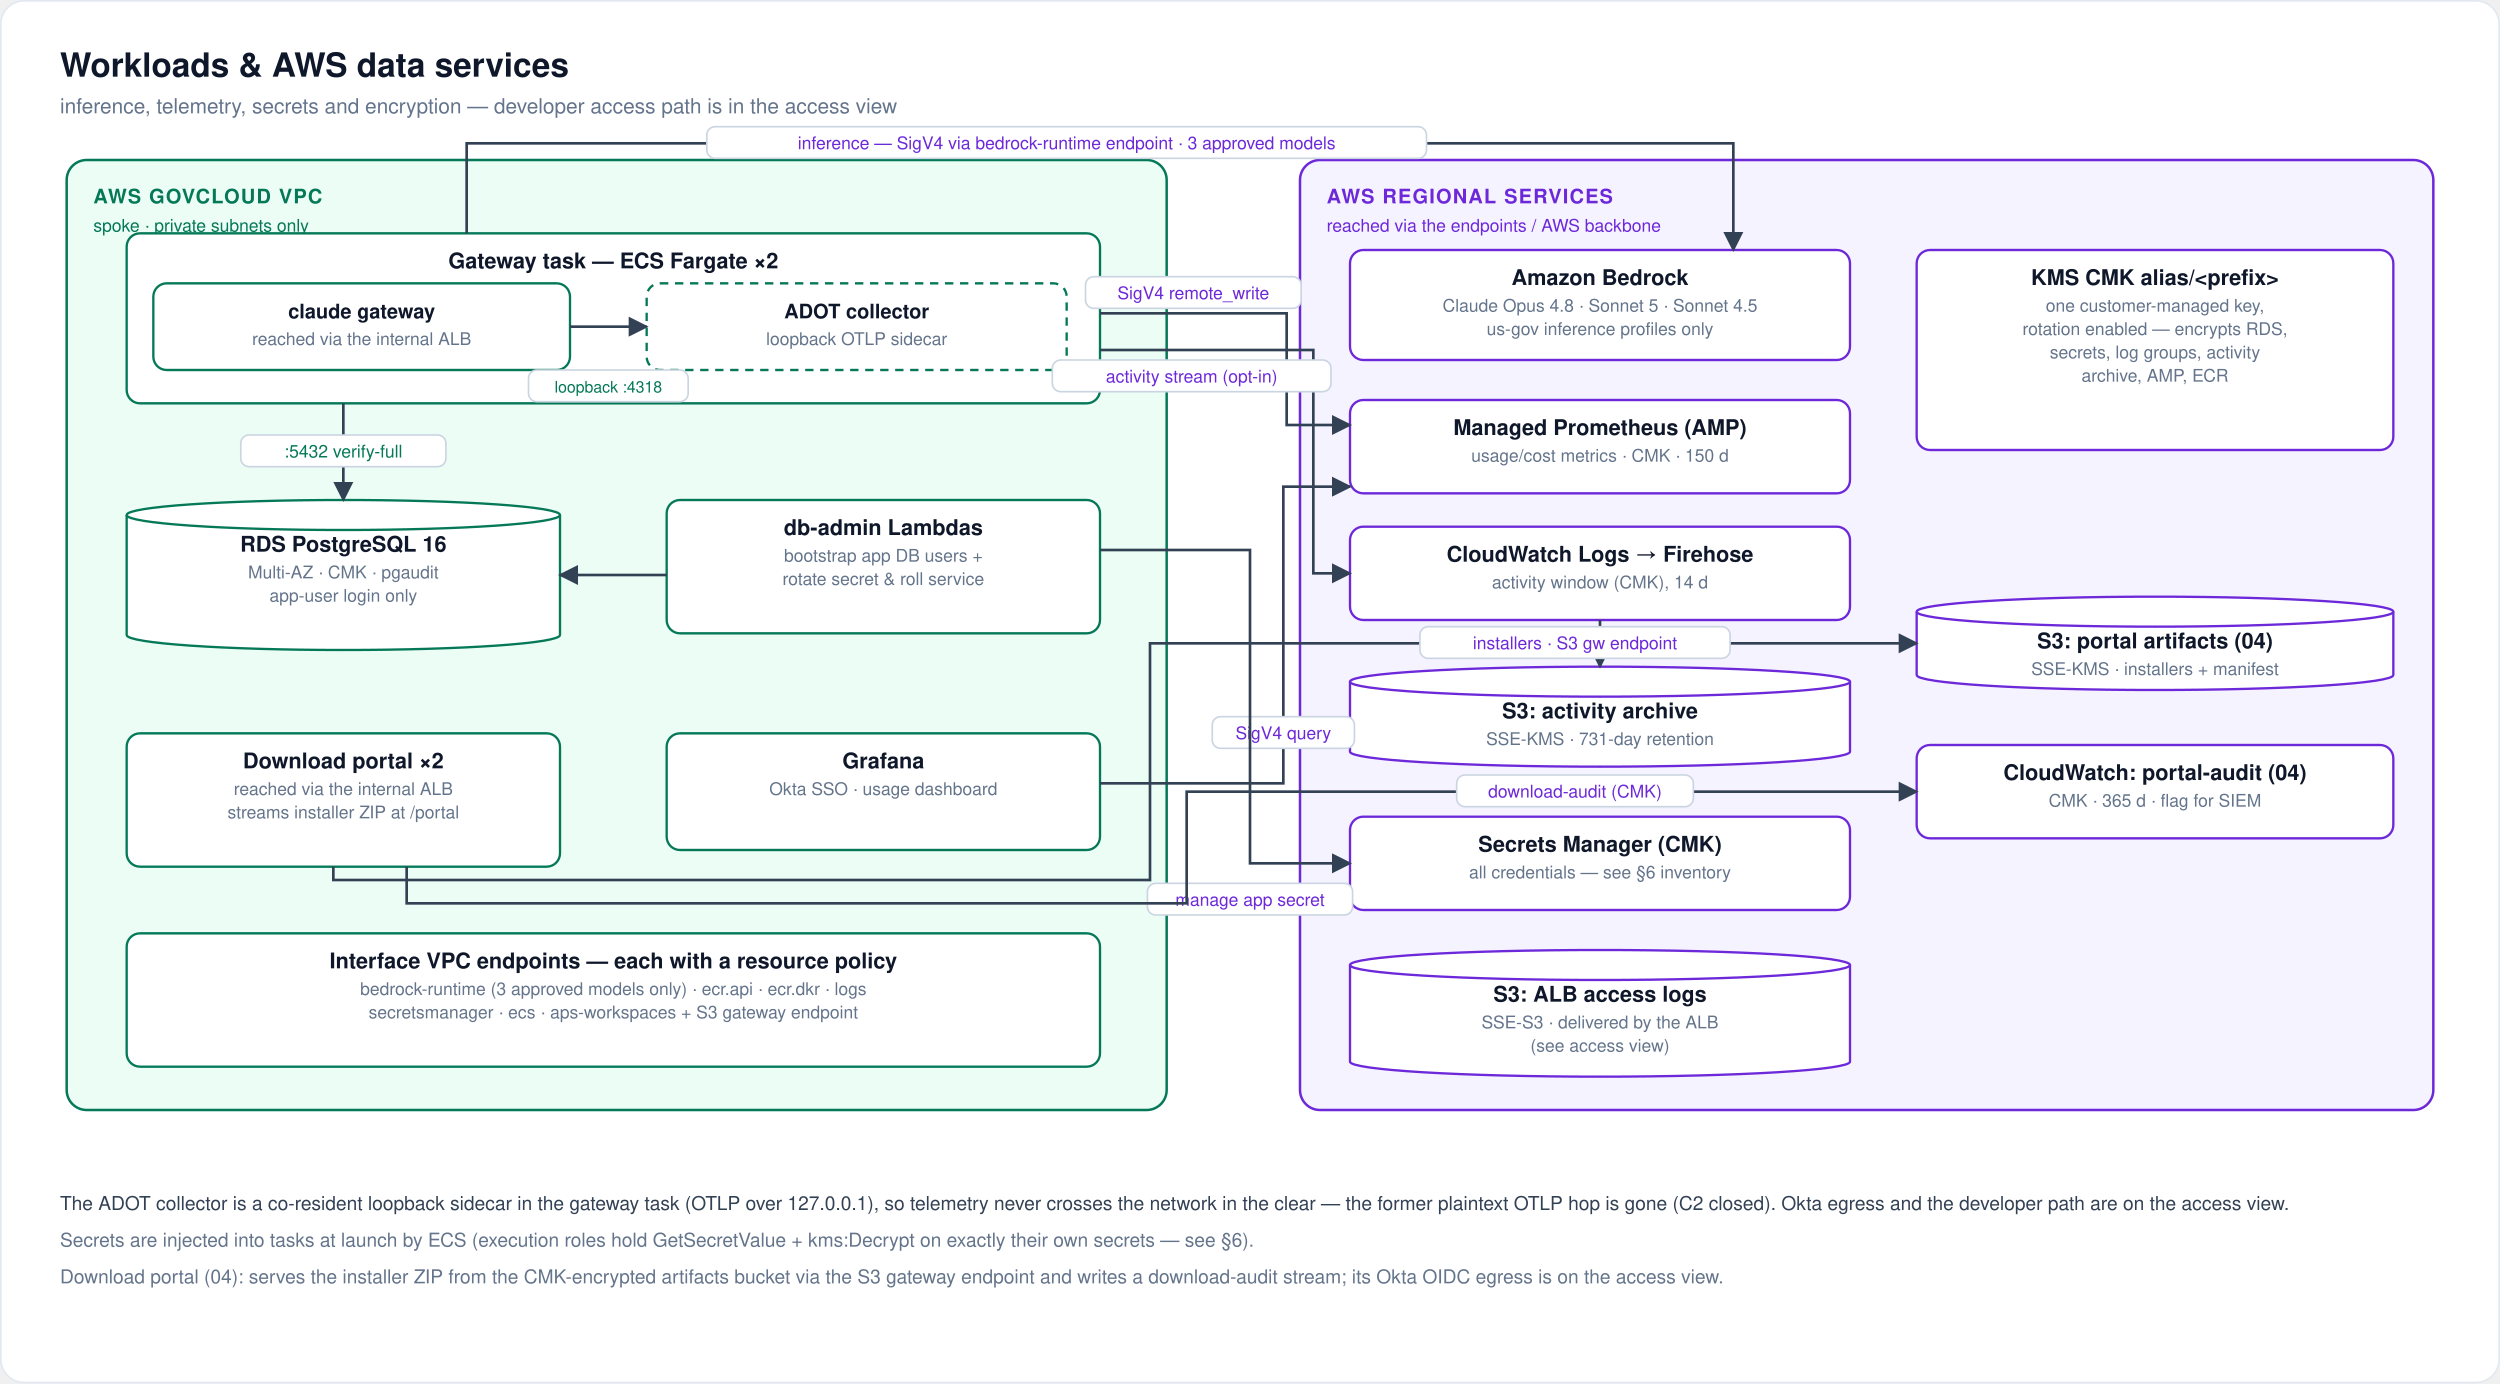
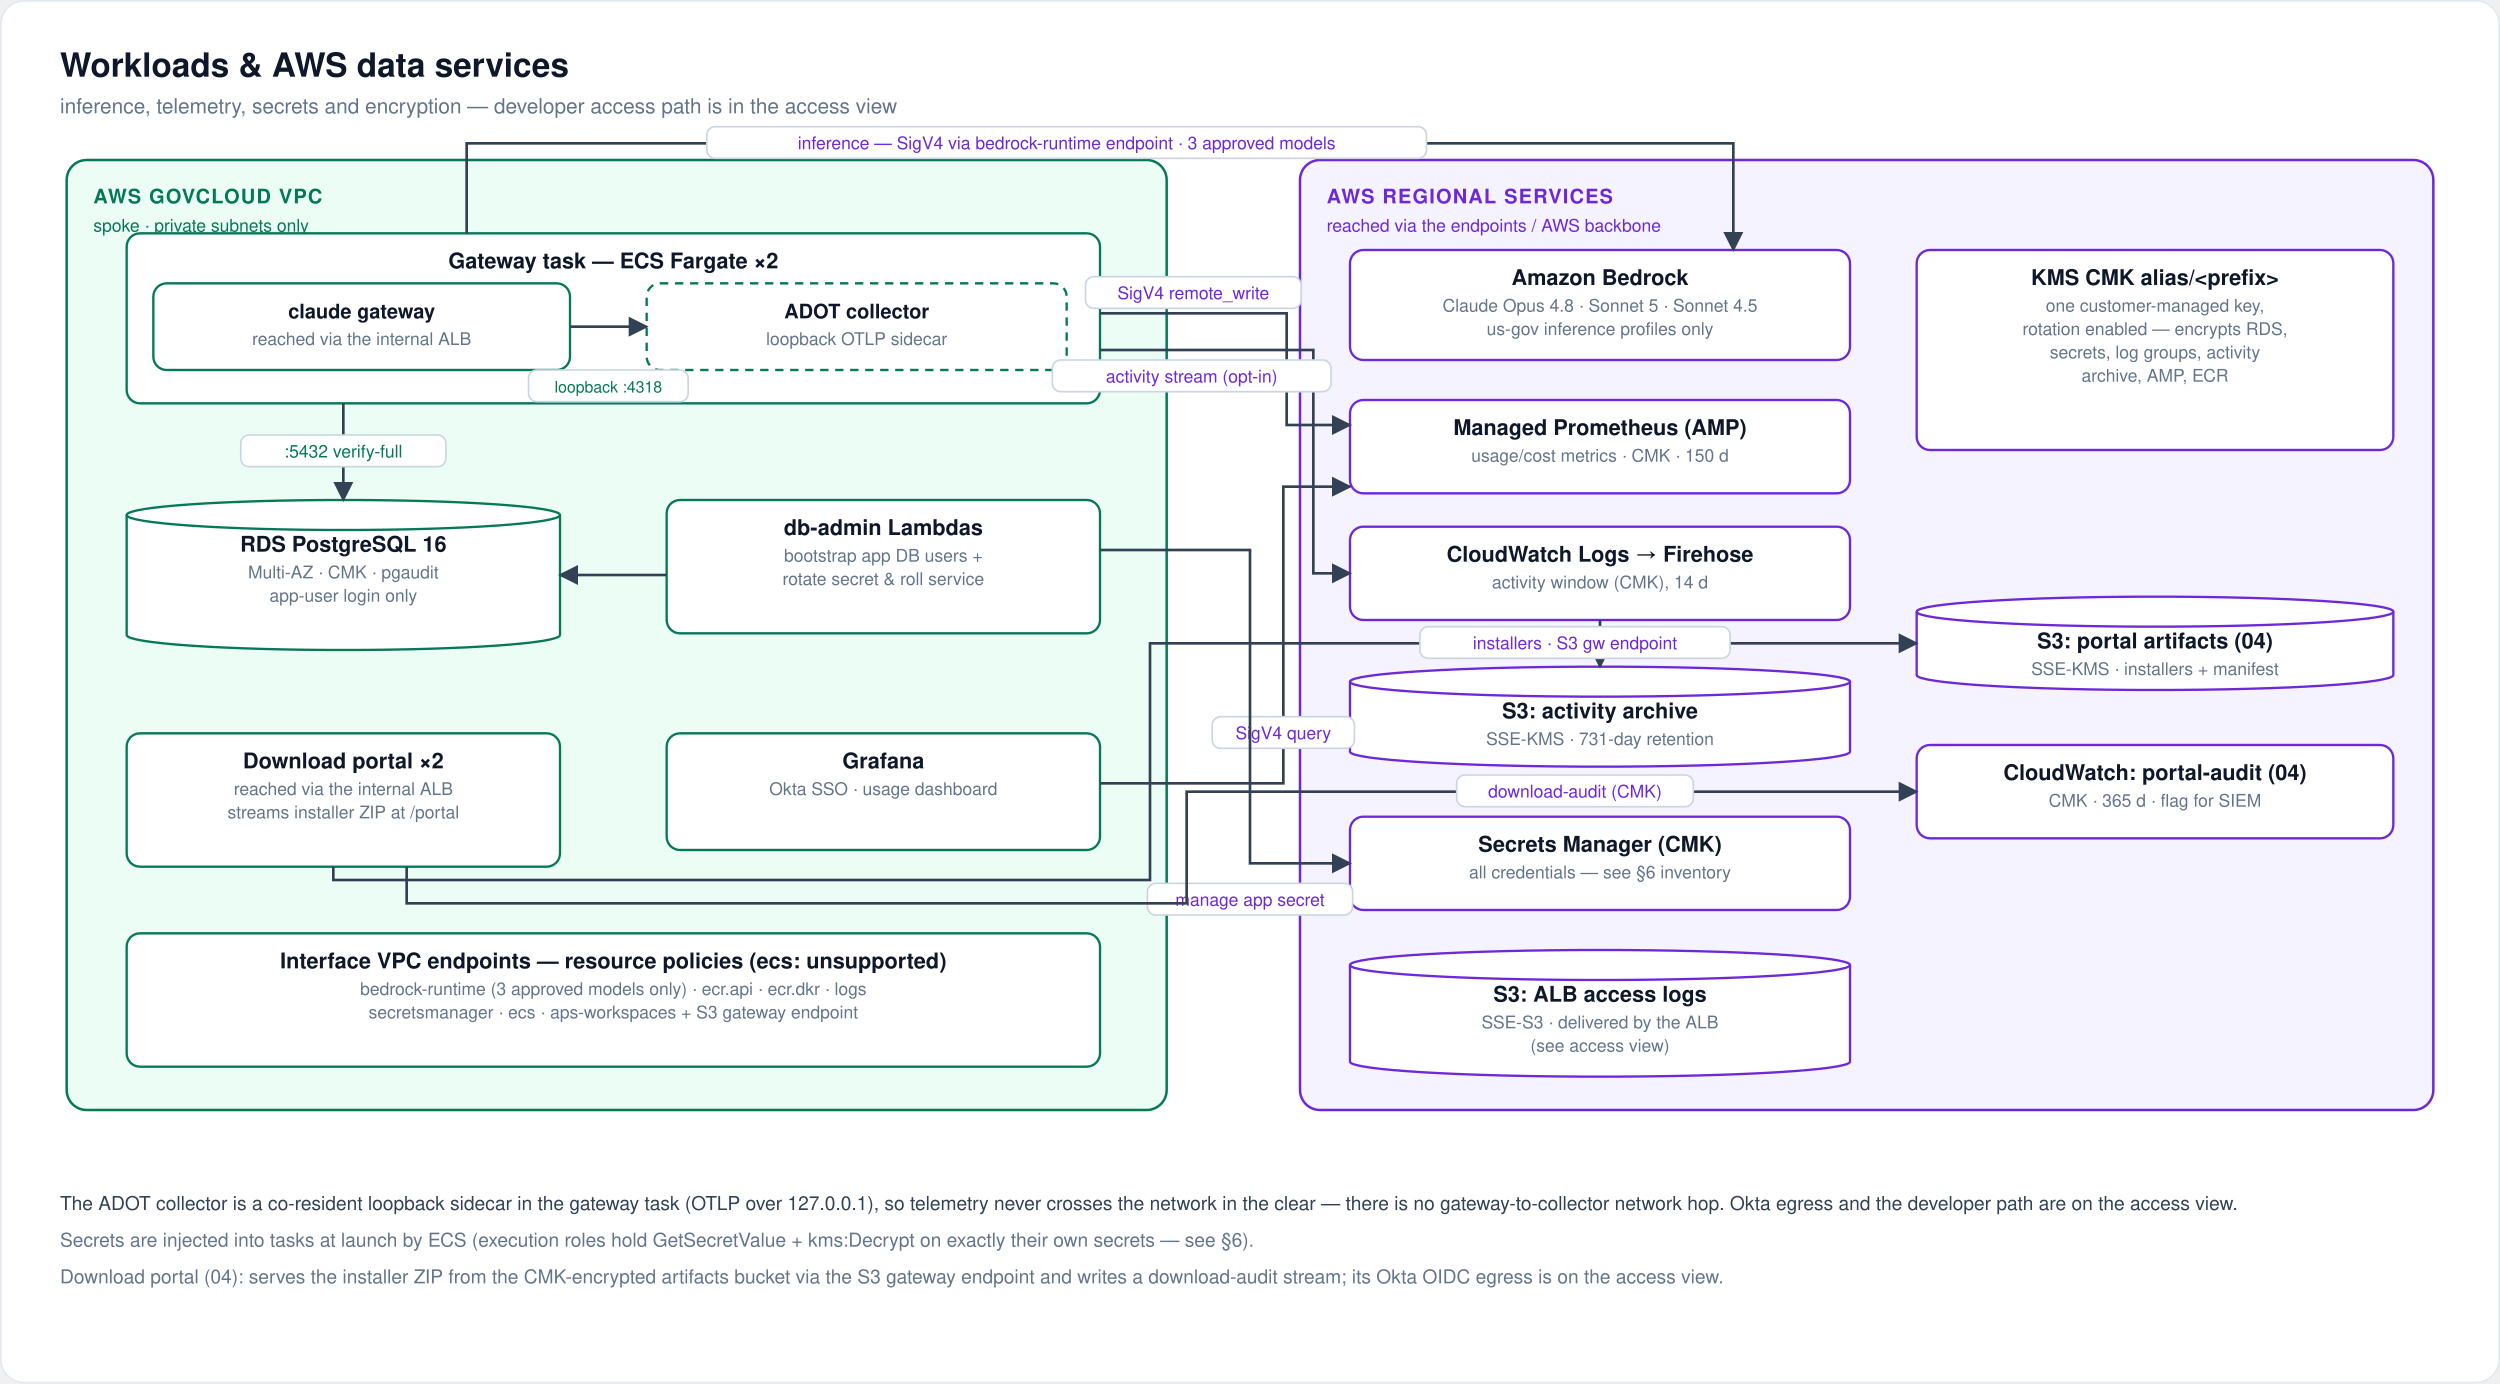
<svg xmlns="http://www.w3.org/2000/svg" width="1500" height="830" viewBox="0 0 1500 830">
  <defs>
    <marker id="arr" viewBox="0 0 10 10" refX="9" refY="5" markerWidth="7.5" markerHeight="7.5" orient="auto-start-reverse">
      <path d="M 0 0 L 10 5 L 0 10 z" fill="#334155" />
    </marker>
  </defs>
  <rect x="0.5" y="0.5" width="1499" height="829" rx="14" fill="#FFFFFF" stroke="#E2E8F0" />
  <text x="36" y="46" font-family="Helvetica, Arial, sans-serif" font-size="20" fill="#0F172A" font-weight="bold" text-anchor="start">Workloads &amp; AWS data services</text>
  <text x="36" y="68" font-family="Helvetica, Arial, sans-serif" font-size="12.5" fill="#64748B" font-weight="normal" text-anchor="start">inference, telemetry, secrets and encryption — developer access path is in the access view</text>
  <rect x="40" y="96" width="660" height="570" rx="12" fill="#ECFDF5" stroke="#047857" stroke-width="1.5" />
  <text x="56" y="122" font-family="Helvetica, Arial, sans-serif" font-size="12" fill="#047857" font-weight="bold" text-anchor="start" letter-spacing="0.06em">AWS GOVCLOUD VPC</text>
  <text x="56" y="139" font-family="Helvetica, Arial, sans-serif" font-size="10.5" fill="#047857" font-weight="normal" text-anchor="start">spoke · private subnets only</text>
  <rect x="76" y="140" width="584" height="102" rx="8" fill="#FFFFFF" stroke="#047857" stroke-width="1.4" />
  <text x="368.0" y="161" font-family="Helvetica, Arial, sans-serif" font-size="13" fill="#0F172A" font-weight="bold" text-anchor="middle">Gateway task — ECS Fargate ×2</text>
  <rect x="92" y="170" width="250" height="52" rx="8" fill="#FFFFFF" stroke="#047857" stroke-width="1.4" />
  <text x="217.0" y="191" font-family="Helvetica, Arial, sans-serif" font-size="12" fill="#0F172A" font-weight="bold" text-anchor="middle">claude gateway</text>
  <text x="217.0" y="207" font-family="Helvetica, Arial, sans-serif" font-size="10.5" fill="#64748B" font-weight="normal" text-anchor="middle">reached via the internal ALB</text>
  <rect x="388" y="170" width="252" height="52" rx="8" fill="#FFFFFF" stroke="#047857" stroke-width="1.4" stroke-dasharray="5 4" />
  <text x="514.0" y="191" font-family="Helvetica, Arial, sans-serif" font-size="12" fill="#0F172A" font-weight="bold" text-anchor="middle">ADOT collector</text>
  <text x="514.0" y="207" font-family="Helvetica, Arial, sans-serif" font-size="10.5" fill="#64748B" font-weight="normal" text-anchor="middle">loopback OTLP sidecar</text>
  <path d="M342 196 L388 196" fill="none" stroke="#334155" stroke-width="1.6" marker-end="url(#arr)" />
  <rect x="317.1" y="222" width="95.8" height="19" rx="5" fill="#FFFFFF" stroke="#CBD5E1" />
  <text x="365" y="235.5" font-family="Helvetica, Arial, sans-serif" font-size="9.5" fill="#047857" font-weight="normal" text-anchor="middle">loopback :4318</text>
  <path d="M76 309 a 130.0 9 0 0 1 260 0 v 72 a 130.0 9 0 0 1 -260 0 Z" fill="#FFFFFF" stroke="#047857" stroke-width="1.4" />
  <path d="M76 309 a 130.0 9 0 0 0 260 0" fill="none" stroke="#047857" stroke-width="1.4" />
  <text x="206.0" y="331" font-family="Helvetica, Arial, sans-serif" font-size="13" fill="#0F172A" font-weight="bold" text-anchor="middle">RDS PostgreSQL 16</text>
  <text x="206.0" y="347" font-family="Helvetica, Arial, sans-serif" font-size="10.5" fill="#64748B" font-weight="normal" text-anchor="middle">Multi-AZ · CMK · pgaudit</text>
  <text x="206.0" y="361" font-family="Helvetica, Arial, sans-serif" font-size="10.5" fill="#64748B" font-weight="normal" text-anchor="middle">app-user login only</text>
  <rect x="400" y="300" width="260" height="80" rx="8" fill="#FFFFFF" stroke="#047857" stroke-width="1.4" />
  <text x="530.0" y="321" font-family="Helvetica, Arial, sans-serif" font-size="13" fill="#0F172A" font-weight="bold" text-anchor="middle">db-admin Lambdas</text>
  <text x="530.0" y="337" font-family="Helvetica, Arial, sans-serif" font-size="10.5" fill="#64748B" font-weight="normal" text-anchor="middle">bootstrap app DB users +</text>
  <text x="530.0" y="351" font-family="Helvetica, Arial, sans-serif" font-size="10.5" fill="#64748B" font-weight="normal" text-anchor="middle">rotate secret &amp; roll service</text>
  <rect x="400" y="440" width="260" height="70" rx="8" fill="#FFFFFF" stroke="#047857" stroke-width="1.4" />
  <text x="530.0" y="461" font-family="Helvetica, Arial, sans-serif" font-size="13" fill="#0F172A" font-weight="bold" text-anchor="middle">Grafana</text>
  <text x="530.0" y="477" font-family="Helvetica, Arial, sans-serif" font-size="10.5" fill="#64748B" font-weight="normal" text-anchor="middle">Okta SSO · usage dashboard</text>
  <rect x="76" y="440" width="260" height="80" rx="8" fill="#FFFFFF" stroke="#047857" stroke-width="1.4" />
  <text x="206.0" y="461" font-family="Helvetica, Arial, sans-serif" font-size="13" fill="#0F172A" font-weight="bold" text-anchor="middle">Download portal ×2</text>
  <text x="206.0" y="477" font-family="Helvetica, Arial, sans-serif" font-size="10.5" fill="#64748B" font-weight="normal" text-anchor="middle">reached via the internal ALB</text>
  <text x="206.0" y="491" font-family="Helvetica, Arial, sans-serif" font-size="10.5" fill="#64748B" font-weight="normal" text-anchor="middle">streams installer ZIP at /portal</text>
  <rect x="76" y="560" width="584" height="80" rx="8" fill="#FFFFFF" stroke="#047857" stroke-width="1.4" />
-   <text x="368.0" y="581" font-family="Helvetica, Arial, sans-serif" font-size="13" fill="#0F172A" font-weight="bold" text-anchor="middle">Interface VPC endpoints — each with a resource policy</text>
+   <text x="368.0" y="581" font-family="Helvetica, Arial, sans-serif" font-size="13" fill="#0F172A" font-weight="bold" text-anchor="middle">Interface VPC endpoints — resource policies (ecs: unsupported)</text>
  <text x="368.0" y="597" font-family="Helvetica, Arial, sans-serif" font-size="10.5" fill="#64748B" font-weight="normal" text-anchor="middle">bedrock-runtime (3 approved models only) · ecr.api · ecr.dkr · logs</text>
  <text x="368.0" y="611" font-family="Helvetica, Arial, sans-serif" font-size="10.5" fill="#64748B" font-weight="normal" text-anchor="middle">secretsmanager · ecs · aps-workspaces  +  S3 gateway endpoint</text>
  <rect x="780" y="96" width="680" height="570" rx="12" fill="#F5F3FF" stroke="#6D28D9" stroke-width="1.5" />
  <text x="796" y="122" font-family="Helvetica, Arial, sans-serif" font-size="12" fill="#6D28D9" font-weight="bold" text-anchor="start" letter-spacing="0.06em">AWS REGIONAL SERVICES</text>
  <text x="796" y="139" font-family="Helvetica, Arial, sans-serif" font-size="10.5" fill="#6D28D9" font-weight="normal" text-anchor="start">reached via the endpoints / AWS backbone</text>
  <rect x="810" y="150" width="300" height="66" rx="8" fill="#FFFFFF" stroke="#6D28D9" stroke-width="1.4" />
  <text x="960.0" y="171" font-family="Helvetica, Arial, sans-serif" font-size="13" fill="#0F172A" font-weight="bold" text-anchor="middle">Amazon Bedrock</text>
  <text x="960.0" y="187" font-family="Helvetica, Arial, sans-serif" font-size="10.5" fill="#64748B" font-weight="normal" text-anchor="middle">Claude Opus 4.8 · Sonnet 5 · Sonnet 4.5</text>
  <text x="960.0" y="201" font-family="Helvetica, Arial, sans-serif" font-size="10.5" fill="#64748B" font-weight="normal" text-anchor="middle">us-gov inference profiles only</text>
  <rect x="810" y="240" width="300" height="56" rx="8" fill="#FFFFFF" stroke="#6D28D9" stroke-width="1.4" />
  <text x="960.0" y="261" font-family="Helvetica, Arial, sans-serif" font-size="13" fill="#0F172A" font-weight="bold" text-anchor="middle">Managed Prometheus (AMP)</text>
  <text x="960.0" y="277" font-family="Helvetica, Arial, sans-serif" font-size="10.5" fill="#64748B" font-weight="normal" text-anchor="middle">usage/cost metrics · CMK · 150 d</text>
  <rect x="810" y="316" width="300" height="56" rx="8" fill="#FFFFFF" stroke="#6D28D9" stroke-width="1.4" />
  <text x="960.0" y="337" font-family="Helvetica, Arial, sans-serif" font-size="13" fill="#0F172A" font-weight="bold" text-anchor="middle">CloudWatch Logs → Firehose</text>
  <text x="960.0" y="353" font-family="Helvetica, Arial, sans-serif" font-size="10.5" fill="#64748B" font-weight="normal" text-anchor="middle">activity window (CMK), 14 d</text>
  <path d="M810 409 a 150.0 9 0 0 1 300 0 v 42 a 150.0 9 0 0 1 -300 0 Z" fill="#FFFFFF" stroke="#6D28D9" stroke-width="1.4" />
  <path d="M810 409 a 150.0 9 0 0 0 300 0" fill="none" stroke="#6D28D9" stroke-width="1.4" />
  <text x="960.0" y="431" font-family="Helvetica, Arial, sans-serif" font-size="13" fill="#0F172A" font-weight="bold" text-anchor="middle">S3: activity archive</text>
  <text x="960.0" y="447" font-family="Helvetica, Arial, sans-serif" font-size="10.5" fill="#64748B" font-weight="normal" text-anchor="middle">SSE-KMS · 731-day retention</text>
  <rect x="810" y="490" width="300" height="56" rx="8" fill="#FFFFFF" stroke="#6D28D9" stroke-width="1.4" />
  <text x="960.0" y="511" font-family="Helvetica, Arial, sans-serif" font-size="13" fill="#0F172A" font-weight="bold" text-anchor="middle">Secrets Manager (CMK)</text>
  <text x="960.0" y="527" font-family="Helvetica, Arial, sans-serif" font-size="10.5" fill="#64748B" font-weight="normal" text-anchor="middle">all credentials — see §6 inventory</text>
  <path d="M810 579 a 150.0 9 0 0 1 300 0 v 58 a 150.0 9 0 0 1 -300 0 Z" fill="#FFFFFF" stroke="#6D28D9" stroke-width="1.4" />
  <path d="M810 579 a 150.0 9 0 0 0 300 0" fill="none" stroke="#6D28D9" stroke-width="1.4" />
  <text x="960.0" y="601" font-family="Helvetica, Arial, sans-serif" font-size="13" fill="#0F172A" font-weight="bold" text-anchor="middle">S3: ALB access logs</text>
  <text x="960.0" y="617" font-family="Helvetica, Arial, sans-serif" font-size="10.5" fill="#64748B" font-weight="normal" text-anchor="middle">SSE-S3 · delivered by the ALB</text>
  <text x="960.0" y="631" font-family="Helvetica, Arial, sans-serif" font-size="10.5" fill="#64748B" font-weight="normal" text-anchor="middle">(see access view)</text>
  <rect x="1150" y="150" width="286" height="120" rx="8" fill="#FFFFFF" stroke="#6D28D9" stroke-width="1.4" />
  <text x="1293.0" y="171" font-family="Helvetica, Arial, sans-serif" font-size="13" fill="#0F172A" font-weight="bold" text-anchor="middle">KMS CMK  alias/&lt;prefix&gt;</text>
  <text x="1293.0" y="187" font-family="Helvetica, Arial, sans-serif" font-size="10.5" fill="#64748B" font-weight="normal" text-anchor="middle">one customer-managed key,</text>
  <text x="1293.0" y="201" font-family="Helvetica, Arial, sans-serif" font-size="10.5" fill="#64748B" font-weight="normal" text-anchor="middle">rotation enabled — encrypts RDS,</text>
  <text x="1293.0" y="215" font-family="Helvetica, Arial, sans-serif" font-size="10.5" fill="#64748B" font-weight="normal" text-anchor="middle">secrets, log groups, activity</text>
  <text x="1293.0" y="229" font-family="Helvetica, Arial, sans-serif" font-size="10.5" fill="#64748B" font-weight="normal" text-anchor="middle">archive, AMP, ECR</text>
  <path d="M1150 367 a 143.0 9 0 0 1 286 0 v 38 a 143.0 9 0 0 1 -286 0 Z" fill="#FFFFFF" stroke="#6D28D9" stroke-width="1.4" />
  <path d="M1150 367 a 143.0 9 0 0 0 286 0" fill="none" stroke="#6D28D9" stroke-width="1.4" />
  <text x="1293.0" y="389" font-family="Helvetica, Arial, sans-serif" font-size="13" fill="#0F172A" font-weight="bold" text-anchor="middle">S3: portal artifacts (04)</text>
  <text x="1293.0" y="405" font-family="Helvetica, Arial, sans-serif" font-size="10.5" fill="#64748B" font-weight="normal" text-anchor="middle">SSE-KMS · installers + manifest</text>
  <rect x="1150" y="447" width="286" height="56" rx="8" fill="#FFFFFF" stroke="#6D28D9" stroke-width="1.4" />
  <text x="1293.0" y="468" font-family="Helvetica, Arial, sans-serif" font-size="13" fill="#0F172A" font-weight="bold" text-anchor="middle">CloudWatch: portal-audit (04)</text>
  <text x="1293.0" y="484" font-family="Helvetica, Arial, sans-serif" font-size="10.5" fill="#64748B" font-weight="normal" text-anchor="middle">CMK · 365 d · flag for SIEM</text>
  <path d="M280 140 L280 86 L1040 86 L1040 150" fill="none" stroke="#334155" stroke-width="1.6" marker-end="url(#arr)" />
  <rect x="424.1" y="76" width="431.8" height="19" rx="5" fill="#FFFFFF" stroke="#CBD5E1" />
  <text x="640" y="89.5" font-family="Helvetica, Arial, sans-serif" font-size="10.5" fill="#6D28D9" font-weight="normal" text-anchor="middle">inference — SigV4 via bedrock-runtime endpoint · 3 approved models</text>
  <path d="M660 188 L772 188 L772 255 L810 255" fill="none" stroke="#334155" stroke-width="1.6" marker-end="url(#arr)" />
  <rect x="651.3" y="166" width="129.4" height="19" rx="5" fill="#FFFFFF" stroke="#CBD5E1" />
  <text x="716" y="179.5" font-family="Helvetica, Arial, sans-serif" font-size="10.5" fill="#6D28D9" font-weight="normal" text-anchor="middle">SigV4 remote_write</text>
  <path d="M660 210 L788 210 L788 344 L810 344" fill="none" stroke="#334155" stroke-width="1.6" marker-end="url(#arr)" />
  <rect x="631.4" y="216" width="167.2" height="19" rx="5" fill="#FFFFFF" stroke="#CBD5E1" />
  <text x="715" y="229.5" font-family="Helvetica, Arial, sans-serif" font-size="10.5" fill="#6D28D9" font-weight="normal" text-anchor="middle">activity stream (opt-in)</text>
  <path d="M960 372 L960 400" fill="none" stroke="#334155" stroke-width="1.6" marker-end="url(#arr)" />
  <path d="M660 470 L770 470 L770 292 L810 292" fill="none" stroke="#334155" stroke-width="1.6" marker-end="url(#arr)" />
  <rect x="727.35" y="430" width="85.3" height="19" rx="5" fill="#FFFFFF" stroke="#CBD5E1" />
  <text x="770" y="443.5" font-family="Helvetica, Arial, sans-serif" font-size="10.5" fill="#6D28D9" font-weight="normal" text-anchor="middle">SigV4 query</text>
  <path d="M206 242 L206 300" fill="none" stroke="#334155" stroke-width="1.6" marker-end="url(#arr)" />
  <rect x="144.45" y="261" width="123.1" height="19" rx="5" fill="#FFFFFF" stroke="#CBD5E1" />
  <text x="206" y="274.5" font-family="Helvetica, Arial, sans-serif" font-size="10.5" fill="#047857" font-weight="normal" text-anchor="middle">:5432 verify-full</text>
  <path d="M400 345 L336 345" fill="none" stroke="#334155" stroke-width="1.6" marker-end="url(#arr)" />
  <path d="M660 330 L750 330 L750 518 L810 518" fill="none" stroke="#334155" stroke-width="1.6" marker-end="url(#arr)" />
  <rect x="688.45" y="530" width="123.1" height="19" rx="5" fill="#FFFFFF" stroke="#CBD5E1" />
  <text x="750" y="543.5" font-family="Helvetica, Arial, sans-serif" font-size="10.5" fill="#6D28D9" font-weight="normal" text-anchor="middle">manage app secret</text>
  <path d="M200 520 L200 528 L690 528 L690 386 L1150 386" fill="none" stroke="#334155" stroke-width="1.6" marker-end="url(#arr)" />
  <rect x="851.95" y="376" width="186.1" height="19" rx="5" fill="#FFFFFF" stroke="#CBD5E1" />
  <text x="945" y="389.5" font-family="Helvetica, Arial, sans-serif" font-size="10.5" fill="#6D28D9" font-weight="normal" text-anchor="middle">installers · S3 gw endpoint</text>
  <path d="M244 520 L244 542 L712 542 L712 475 L1150 475" fill="none" stroke="#334155" stroke-width="1.6" marker-end="url(#arr)" />
  <rect x="874.0" y="465" width="142.0" height="19" rx="5" fill="#FFFFFF" stroke="#CBD5E1" />
  <text x="945" y="478.5" font-family="Helvetica, Arial, sans-serif" font-size="10.5" fill="#6D28D9" font-weight="normal" text-anchor="middle">download-audit (CMK)</text>
-   <text x="36" y="726" font-family="Helvetica, Arial, sans-serif" font-size="11.5" fill="#334155" font-weight="normal" text-anchor="start">The ADOT collector is a co-resident loopback sidecar in the gateway task (OTLP over 127.0.0.1), so telemetry never crosses the network in the clear — the former plaintext OTLP hop is gone (C2 closed). Okta egress and the developer path are on the access view.</text>
+   <text x="36" y="726" font-family="Helvetica, Arial, sans-serif" font-size="11.5" fill="#334155" font-weight="normal" text-anchor="start">The ADOT collector is a co-resident loopback sidecar in the gateway task (OTLP over 127.0.0.1), so telemetry never crosses the network in the clear — there is no gateway-to-collector network hop. Okta egress and the developer path are on the access view.</text>
  <text x="36" y="748" font-family="Helvetica, Arial, sans-serif" font-size="11.5" fill="#64748B" font-weight="normal" text-anchor="start">Secrets are injected into tasks at launch by ECS (execution roles hold GetSecretValue + kms:Decrypt on exactly their own secrets — see §6).</text>
  <text x="36" y="770" font-family="Helvetica, Arial, sans-serif" font-size="11.5" fill="#64748B" font-weight="normal" text-anchor="start">Download portal (04): serves the installer ZIP from the CMK-encrypted artifacts bucket via the S3 gateway endpoint and writes a download-audit stream; its Okta OIDC egress is on the access view.</text>
</svg>
